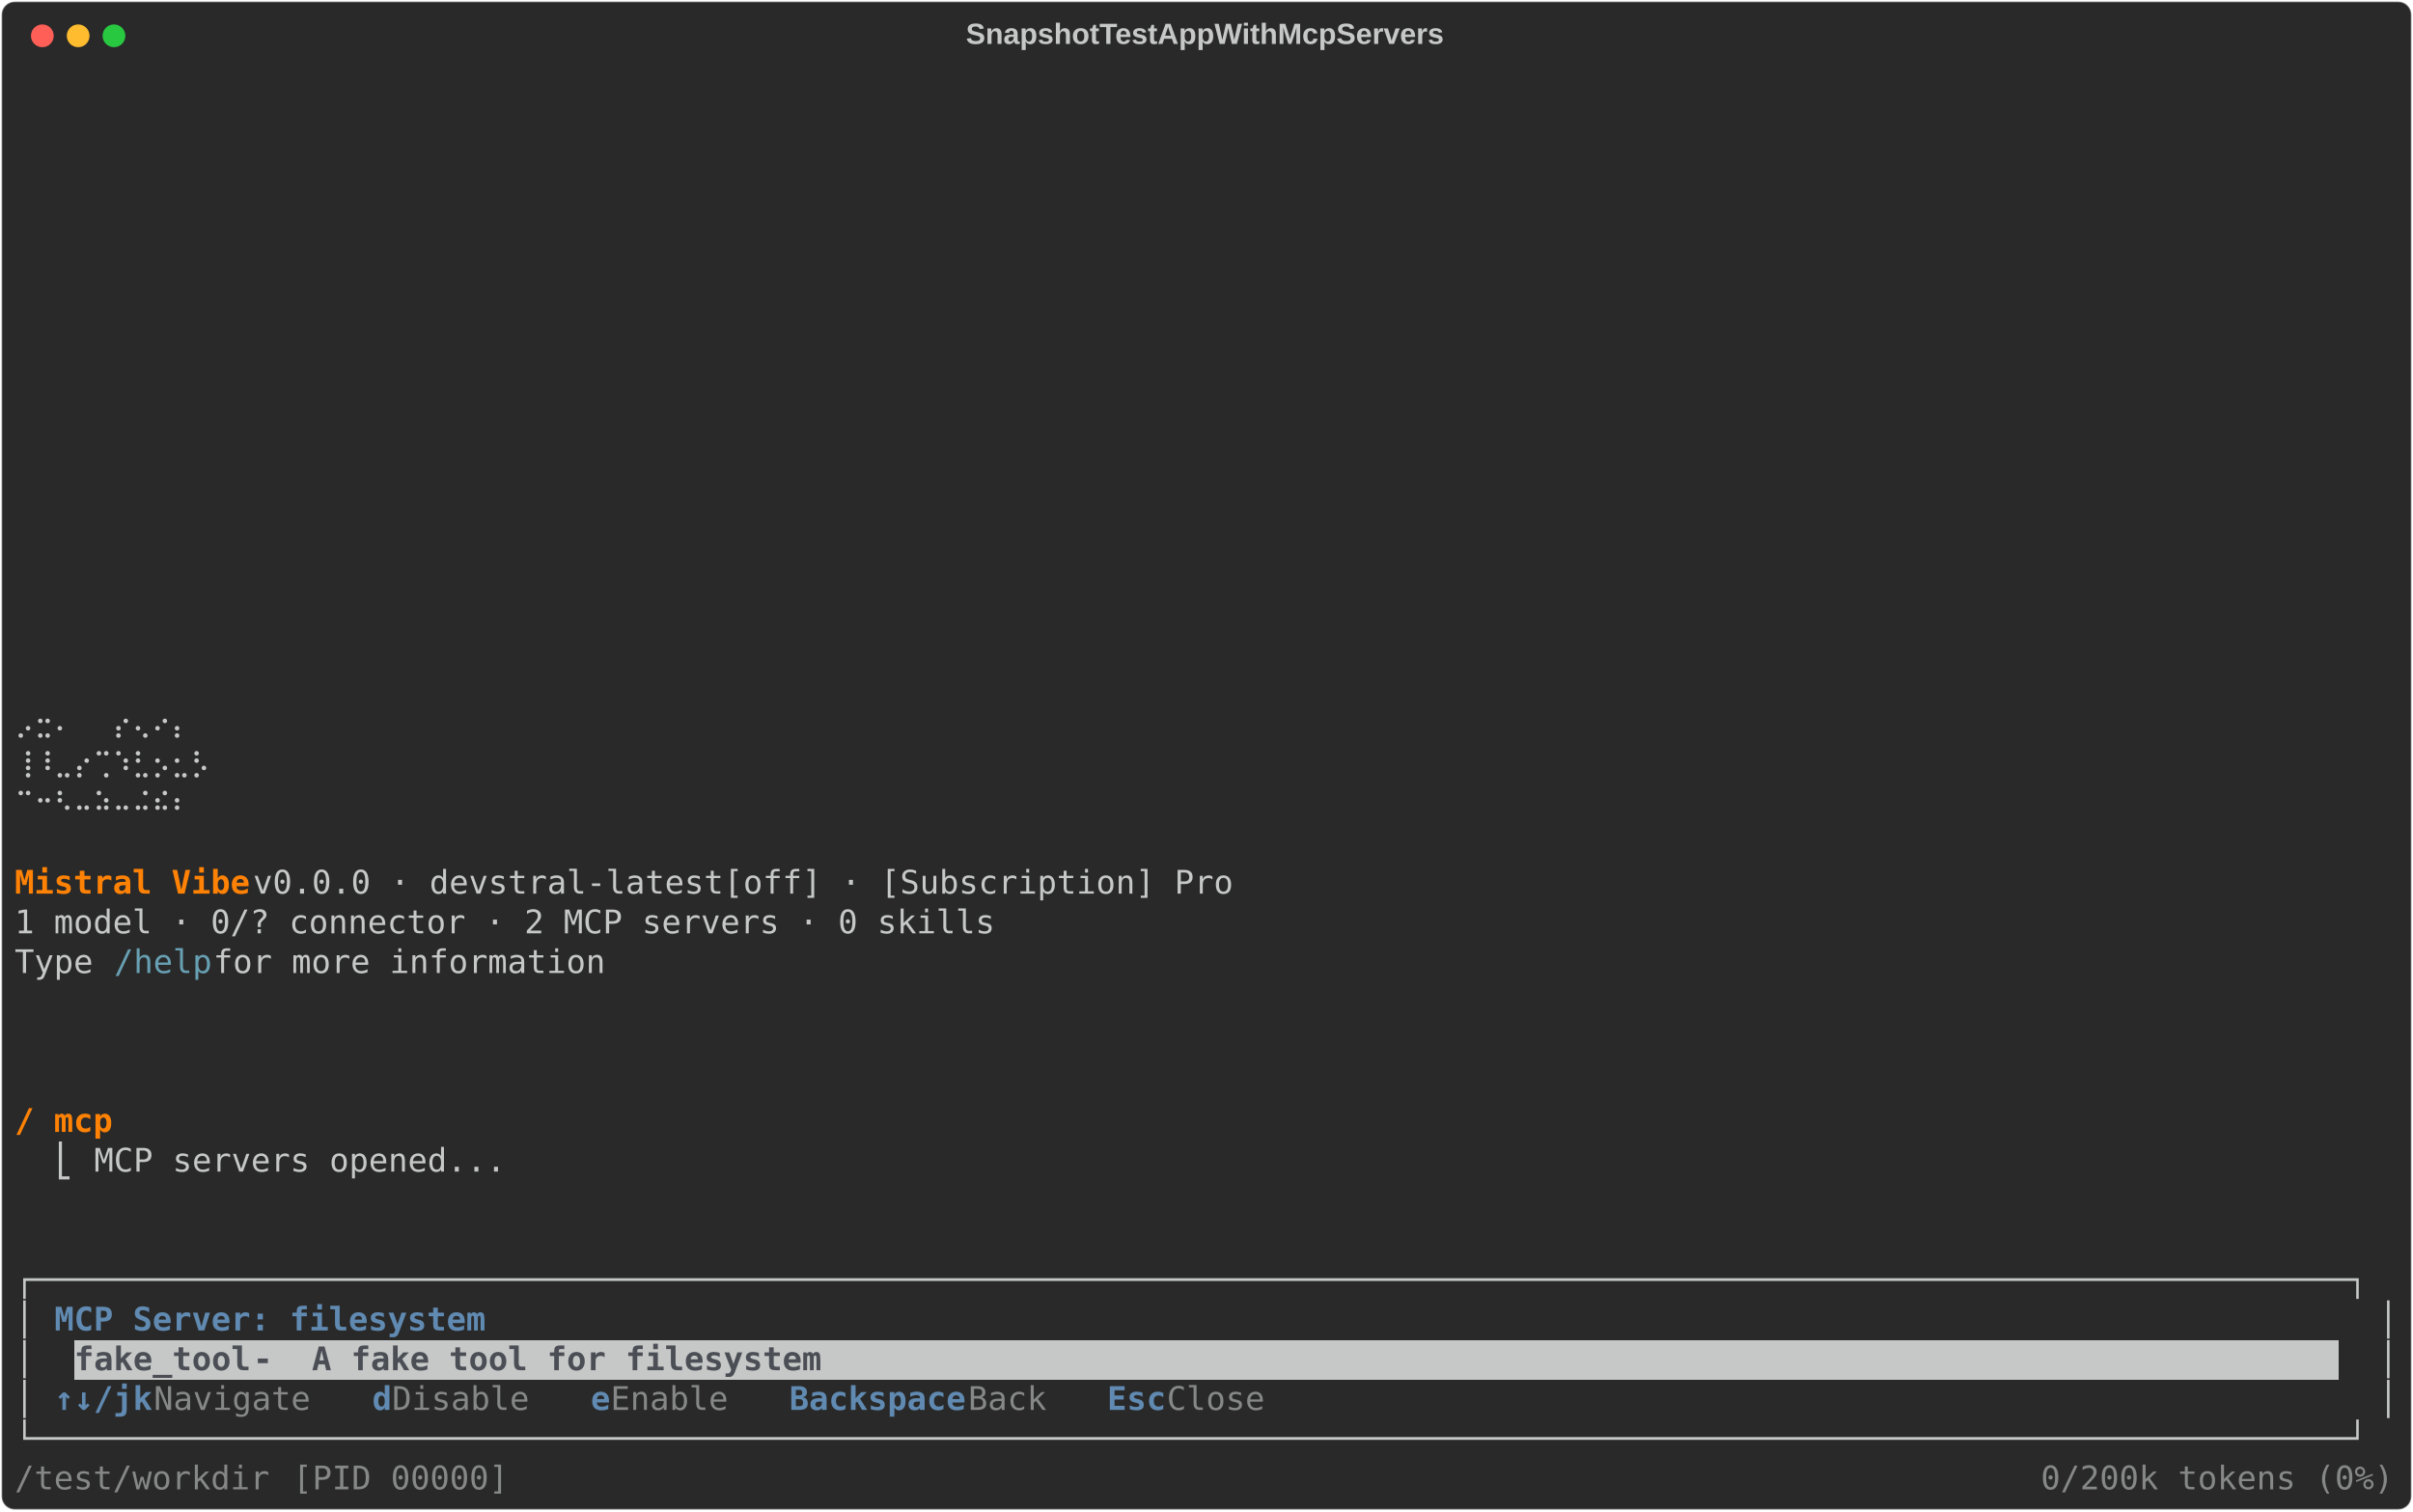
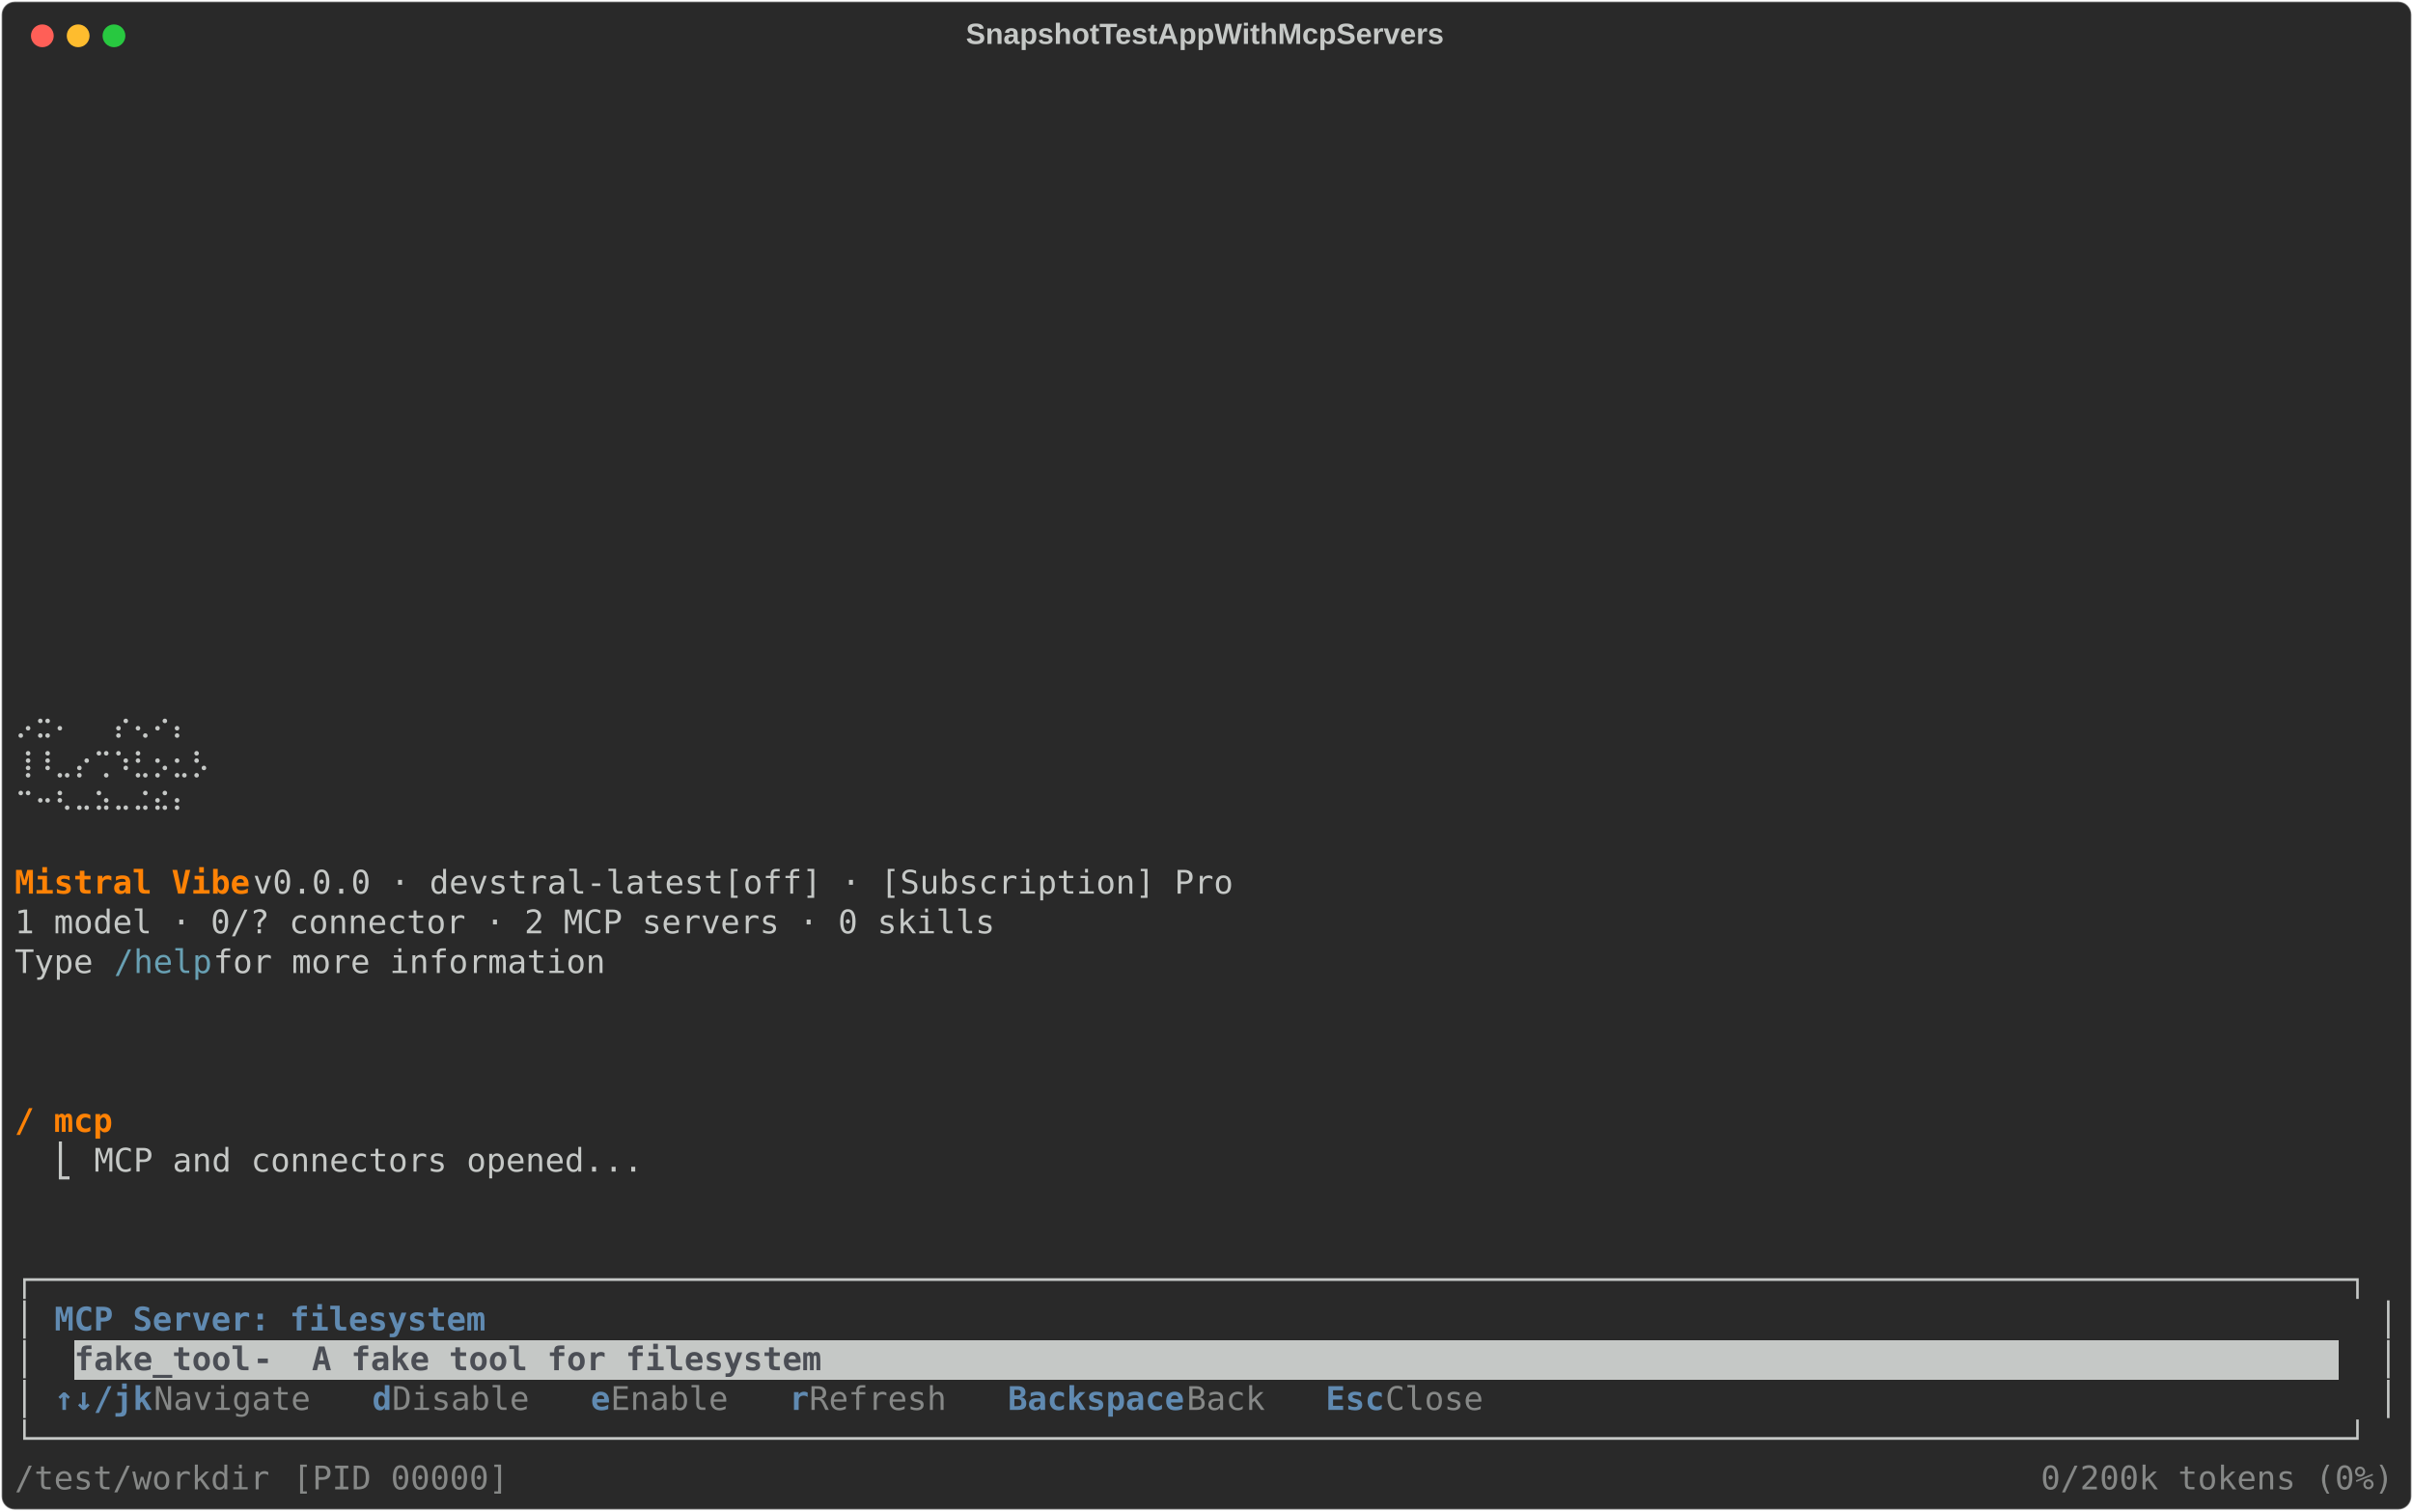
<svg xmlns="http://www.w3.org/2000/svg" class="rich-terminal" viewBox="0 0 1482 928.4">
  <style>

    @font-face {
        font-family: "Fira Code";
        src: local("FiraCode-Regular"),
                url("https://cdnjs.cloudflare.com/ajax/libs/firacode/6.2.0/woff2/FiraCode-Regular.woff2") format("woff2"),
                url("https://cdnjs.cloudflare.com/ajax/libs/firacode/6.2.0/woff/FiraCode-Regular.woff") format("woff");
        font-style: normal;
        font-weight: 400;
    }
    @font-face {
        font-family: "Fira Code";
        src: local("FiraCode-Bold"),
                url("https://cdnjs.cloudflare.com/ajax/libs/firacode/6.2.0/woff2/FiraCode-Bold.woff2") format("woff2"),
                url("https://cdnjs.cloudflare.com/ajax/libs/firacode/6.2.0/woff/FiraCode-Bold.woff") format("woff");
        font-style: bold;
        font-weight: 700;
    }

    .terminal-matrix {
        font-family: Fira Code, monospace;
        font-size: 20px;
        line-height: 24.4px;
        font-variant-east-asian: full-width;
    }

    .terminal-title {
        font-size: 18px;
        font-weight: bold;
        font-family: arial;
    }

    .terminal-r1 { fill: #c5c8c6 }
.terminal-r2 { fill: #ff8205;font-weight: bold }
.terminal-r3 { fill: #68a0b3 }
.terminal-r4 { fill: #608ab1;font-weight: bold }
.terminal-r5 { fill: #4b4e55;font-weight: bold }
.terminal-r6 { fill: #868887 }
    </style>
  <defs>
    <clipPath id="terminal-clip-terminal">
      <rect x="0" y="0" width="1463.0" height="877.4" />
    </clipPath>
    <clipPath id="terminal-line-0">
      <rect x="0" y="1.5" width="1464" height="24.65" />
    </clipPath>
    <clipPath id="terminal-line-1">
      <rect x="0" y="25.9" width="1464" height="24.65" />
    </clipPath>
    <clipPath id="terminal-line-2">
      <rect x="0" y="50.3" width="1464" height="24.65" />
    </clipPath>
    <clipPath id="terminal-line-3">
      <rect x="0" y="74.7" width="1464" height="24.65" />
    </clipPath>
    <clipPath id="terminal-line-4">
      <rect x="0" y="99.1" width="1464" height="24.65" />
    </clipPath>
    <clipPath id="terminal-line-5">
      <rect x="0" y="123.5" width="1464" height="24.65" />
    </clipPath>
    <clipPath id="terminal-line-6">
      <rect x="0" y="147.9" width="1464" height="24.65" />
    </clipPath>
    <clipPath id="terminal-line-7">
      <rect x="0" y="172.3" width="1464" height="24.65" />
    </clipPath>
    <clipPath id="terminal-line-8">
      <rect x="0" y="196.7" width="1464" height="24.65" />
    </clipPath>
    <clipPath id="terminal-line-9">
      <rect x="0" y="221.1" width="1464" height="24.65" />
    </clipPath>
    <clipPath id="terminal-line-10">
      <rect x="0" y="245.5" width="1464" height="24.65" />
    </clipPath>
    <clipPath id="terminal-line-11">
      <rect x="0" y="269.9" width="1464" height="24.65" />
    </clipPath>
    <clipPath id="terminal-line-12">
      <rect x="0" y="294.3" width="1464" height="24.65" />
    </clipPath>
    <clipPath id="terminal-line-13">
      <rect x="0" y="318.7" width="1464" height="24.65" />
    </clipPath>
    <clipPath id="terminal-line-14">
      <rect x="0" y="343.1" width="1464" height="24.65" />
    </clipPath>
    <clipPath id="terminal-line-15">
      <rect x="0" y="367.5" width="1464" height="24.65" />
    </clipPath>
    <clipPath id="terminal-line-16">
      <rect x="0" y="391.9" width="1464" height="24.65" />
    </clipPath>
    <clipPath id="terminal-line-17">
      <rect x="0" y="416.3" width="1464" height="24.65" />
    </clipPath>
    <clipPath id="terminal-line-18">
      <rect x="0" y="440.7" width="1464" height="24.65" />
    </clipPath>
    <clipPath id="terminal-line-19">
      <rect x="0" y="465.1" width="1464" height="24.65" />
    </clipPath>
    <clipPath id="terminal-line-20">
      <rect x="0" y="489.5" width="1464" height="24.65" />
    </clipPath>
    <clipPath id="terminal-line-21">
      <rect x="0" y="513.9" width="1464" height="24.65" />
    </clipPath>
    <clipPath id="terminal-line-22">
      <rect x="0" y="538.3" width="1464" height="24.65" />
    </clipPath>
    <clipPath id="terminal-line-23">
      <rect x="0" y="562.7" width="1464" height="24.65" />
    </clipPath>
    <clipPath id="terminal-line-24">
      <rect x="0" y="587.1" width="1464" height="24.65" />
    </clipPath>
    <clipPath id="terminal-line-25">
      <rect x="0" y="611.5" width="1464" height="24.65" />
    </clipPath>
    <clipPath id="terminal-line-26">
      <rect x="0" y="635.9" width="1464" height="24.65" />
    </clipPath>
    <clipPath id="terminal-line-27">
      <rect x="0" y="660.3" width="1464" height="24.65" />
    </clipPath>
    <clipPath id="terminal-line-28">
      <rect x="0" y="684.7" width="1464" height="24.65" />
    </clipPath>
    <clipPath id="terminal-line-29">
      <rect x="0" y="709.1" width="1464" height="24.65" />
    </clipPath>
    <clipPath id="terminal-line-30">
      <rect x="0" y="733.5" width="1464" height="24.65" />
    </clipPath>
    <clipPath id="terminal-line-31">
      <rect x="0" y="757.9" width="1464" height="24.65" />
    </clipPath>
    <clipPath id="terminal-line-32">
      <rect x="0" y="782.3" width="1464" height="24.65" />
    </clipPath>
    <clipPath id="terminal-line-33">
      <rect x="0" y="806.7" width="1464" height="24.65" />
    </clipPath>
    <clipPath id="terminal-line-34">
      <rect x="0" y="831.1" width="1464" height="24.65" />
    </clipPath>
  </defs>
  <rect fill="#292929" stroke="rgba(255,255,255,0.35)" stroke-width="1" x="1" y="1" width="1480" height="926.4" rx="8" />
  <text class="terminal-title" fill="#c5c8c6" text-anchor="middle" x="740" y="27">SnapshotTestAppWithMcpServers</text>
  <g transform="translate(26,22)">
    <circle cx="0" cy="0" r="7" fill="#ff5f57" />
    <circle cx="22" cy="0" r="7" fill="#febc2e" />
    <circle cx="44" cy="0" r="7" fill="#28c840" />
  </g>
  <g transform="translate(9, 41)" clip-path="url(#terminal-clip-terminal)">
    <rect fill="#c5c8c6" x="36.6" y="782.3" width="109.8" height="24.65" shape-rendering="crispEdges" />
    <rect fill="#c5c8c6" x="146.4" y="782.3" width="378.2" height="24.65" shape-rendering="crispEdges" />
    <rect fill="#c5c8c6" x="524.6" y="782.3" width="902.8" height="24.65" shape-rendering="crispEdges" />
    <g class="terminal-matrix">
      <text class="terminal-r1" x="1464" y="20" textLength="12.2" clip-path="url(#terminal-line-0)">
</text>
      <text class="terminal-r1" x="1464" y="44.4" textLength="12.2" clip-path="url(#terminal-line-1)">
</text>
      <text class="terminal-r1" x="1464" y="68.8" textLength="12.2" clip-path="url(#terminal-line-2)">
</text>
      <text class="terminal-r1" x="1464" y="93.2" textLength="12.2" clip-path="url(#terminal-line-3)">
</text>
      <text class="terminal-r1" x="1464" y="117.6" textLength="12.2" clip-path="url(#terminal-line-4)">
</text>
      <text class="terminal-r1" x="1464" y="142" textLength="12.2" clip-path="url(#terminal-line-5)">
</text>
      <text class="terminal-r1" x="1464" y="166.4" textLength="12.2" clip-path="url(#terminal-line-6)">
</text>
      <text class="terminal-r1" x="1464" y="190.8" textLength="12.2" clip-path="url(#terminal-line-7)">
</text>
      <text class="terminal-r1" x="1464" y="215.2" textLength="12.2" clip-path="url(#terminal-line-8)">
</text>
      <text class="terminal-r1" x="1464" y="239.6" textLength="12.2" clip-path="url(#terminal-line-9)">
</text>
      <text class="terminal-r1" x="1464" y="264" textLength="12.2" clip-path="url(#terminal-line-10)">
</text>
      <text class="terminal-r1" x="1464" y="288.4" textLength="12.2" clip-path="url(#terminal-line-11)">
</text>
      <text class="terminal-r1" x="1464" y="312.8" textLength="12.2" clip-path="url(#terminal-line-12)">
</text>
      <text class="terminal-r1" x="1464" y="337.2" textLength="12.2" clip-path="url(#terminal-line-13)">
</text>
      <text class="terminal-r1" x="1464" y="361.6" textLength="12.2" clip-path="url(#terminal-line-14)">
</text>
      <text class="terminal-r1" x="1464" y="386" textLength="12.2" clip-path="url(#terminal-line-15)">
</text>
      <text class="terminal-r1" x="0" y="410.4" textLength="134.2" clip-path="url(#terminal-line-16)">  ⡠⣒⠄  ⡔⢄⠔⡄</text>
      <text class="terminal-r1" x="1464" y="410.4" textLength="12.2" clip-path="url(#terminal-line-16)">
</text>
      <text class="terminal-r1" x="0" y="434.8" textLength="134.2" clip-path="url(#terminal-line-17)"> ⢸⠸⣀⡔⢉⠱⣃⡢⣂⡣</text>
      <text class="terminal-r1" x="1464" y="434.8" textLength="12.2" clip-path="url(#terminal-line-17)">
</text>
      <text class="terminal-r1" x="0" y="459.2" textLength="134.2" clip-path="url(#terminal-line-18)">  ⠉⠒⠣⠤⠵⠤⠬⠮⠆</text>
      <text class="terminal-r1" x="1464" y="459.2" textLength="12.2" clip-path="url(#terminal-line-18)">
</text>
      <text class="terminal-r1" x="1464" y="483.6" textLength="12.2" clip-path="url(#terminal-line-19)">
</text>
      <text class="terminal-r2" x="0" y="508" textLength="146.4" clip-path="url(#terminal-line-20)">Mistral Vibe</text>
      <text class="terminal-r1" x="146.4" y="508" textLength="622.2" clip-path="url(#terminal-line-20)"> v0.0.0 · devstral-latest[off] · [Subscription] Pro</text>
      <text class="terminal-r1" x="1464" y="508" textLength="12.2" clip-path="url(#terminal-line-20)">
</text>
      <text class="terminal-r1" x="0" y="532.4" textLength="610" clip-path="url(#terminal-line-21)">1 model · 0/? connector · 2 MCP servers · 0 skills</text>
      <text class="terminal-r1" x="1464" y="532.4" textLength="12.2" clip-path="url(#terminal-line-21)">
</text>
      <text class="terminal-r1" x="0" y="556.8" textLength="61" clip-path="url(#terminal-line-22)">Type </text>
      <text class="terminal-r3" x="61" y="556.8" textLength="61" clip-path="url(#terminal-line-22)">/help</text>
      <text class="terminal-r1" x="122" y="556.8" textLength="256.2" clip-path="url(#terminal-line-22)"> for more information</text>
      <text class="terminal-r1" x="1464" y="556.8" textLength="12.2" clip-path="url(#terminal-line-22)">
</text>
      <text class="terminal-r1" x="1464" y="581.2" textLength="12.2" clip-path="url(#terminal-line-23)">
</text>
      <text class="terminal-r1" x="1464" y="605.6" textLength="12.2" clip-path="url(#terminal-line-24)">
</text>
      <text class="terminal-r1" x="1464" y="630" textLength="12.2" clip-path="url(#terminal-line-25)">
</text>
      <text class="terminal-r2" x="0" y="654.4" textLength="61" clip-path="url(#terminal-line-26)">/ mcp</text>
      <text class="terminal-r1" x="1464" y="654.4" textLength="12.2" clip-path="url(#terminal-line-26)">
</text>
      <text class="terminal-r1" x="24.4" y="678.8" textLength="12.2" clip-path="url(#terminal-line-27)">⎣</text>
-       <text class="terminal-r1" x="48.8" y="678.8" textLength="256.2" clip-path="url(#terminal-line-27)">MCP servers opened...</text>
+       <text class="terminal-r1" x="48.8" y="678.8" textLength="341.6" clip-path="url(#terminal-line-27)">MCP and connectors opened...</text>
      <text class="terminal-r1" x="1464" y="678.8" textLength="12.2" clip-path="url(#terminal-line-27)">
</text>
      <text class="terminal-r1" x="1464" y="703.2" textLength="12.2" clip-path="url(#terminal-line-28)">
</text>
      <text class="terminal-r1" x="1464" y="727.6" textLength="12.2" clip-path="url(#terminal-line-29)">
</text>
      <text class="terminal-r1" x="0" y="752" textLength="1464" clip-path="url(#terminal-line-30)">┌──────────────────────────────────────────────────────────────────────────────────────────────────────────────────────┐</text>
      <text class="terminal-r1" x="1464" y="752" textLength="12.2" clip-path="url(#terminal-line-30)">
</text>
      <text class="terminal-r1" x="0" y="776.4" textLength="12.2" clip-path="url(#terminal-line-31)">│</text>
      <text class="terminal-r4" x="24.4" y="776.4" textLength="268.4" clip-path="url(#terminal-line-31)">MCP Server: filesystem</text>
      <text class="terminal-r1" x="1451.8" y="776.4" textLength="12.2" clip-path="url(#terminal-line-31)">│</text>
      <text class="terminal-r1" x="1464" y="776.4" textLength="12.2" clip-path="url(#terminal-line-31)">
</text>
      <text class="terminal-r1" x="0" y="800.8" textLength="12.2" clip-path="url(#terminal-line-32)">│</text>
      <text class="terminal-r5" x="36.6" y="800.8" textLength="109.8" clip-path="url(#terminal-line-32)">fake_tool</text>
      <text class="terminal-r5" x="146.4" y="800.8" textLength="378.2" clip-path="url(#terminal-line-32)">  -  A fake tool for filesystem</text>
      <text class="terminal-r1" x="1451.8" y="800.8" textLength="12.2" clip-path="url(#terminal-line-32)">│</text>
      <text class="terminal-r1" x="1464" y="800.8" textLength="12.2" clip-path="url(#terminal-line-32)">
</text>
      <text class="terminal-r1" x="0" y="825.2" textLength="12.2" clip-path="url(#terminal-line-33)">│</text>
      <text class="terminal-r4" x="24.4" y="825.2" textLength="61" clip-path="url(#terminal-line-33)">↑↓/jk</text>
      <text class="terminal-r6" x="85.4" y="825.2" textLength="134.2" clip-path="url(#terminal-line-33)"> Navigate  </text>
      <text class="terminal-r4" x="219.6" y="825.2" textLength="12.2" clip-path="url(#terminal-line-33)">d</text>
      <text class="terminal-r6" x="231.8" y="825.2" textLength="122" clip-path="url(#terminal-line-33)"> Disable  </text>
      <text class="terminal-r4" x="353.8" y="825.2" textLength="12.2" clip-path="url(#terminal-line-33)">e</text>
      <text class="terminal-r6" x="366" y="825.2" textLength="109.8" clip-path="url(#terminal-line-33)"> Enable  </text>
-       <text class="terminal-r4" x="475.8" y="825.2" textLength="109.8" clip-path="url(#terminal-line-33)">Backspace</text>
-       <text class="terminal-r6" x="585.6" y="825.2" textLength="85.4" clip-path="url(#terminal-line-33)"> Back  </text>
-       <text class="terminal-r4" x="671" y="825.2" textLength="36.6" clip-path="url(#terminal-line-33)">Esc</text>
-       <text class="terminal-r6" x="707.6" y="825.2" textLength="73.2" clip-path="url(#terminal-line-33)"> Close</text>
+       <text class="terminal-r4" x="475.8" y="825.2" textLength="12.2" clip-path="url(#terminal-line-33)">r</text>
+       <text class="terminal-r6" x="488" y="825.2" textLength="122" clip-path="url(#terminal-line-33)"> Refresh  </text>
+       <text class="terminal-r4" x="610" y="825.2" textLength="109.8" clip-path="url(#terminal-line-33)">Backspace</text>
+       <text class="terminal-r6" x="719.8" y="825.2" textLength="85.4" clip-path="url(#terminal-line-33)"> Back  </text>
+       <text class="terminal-r4" x="805.2" y="825.2" textLength="36.6" clip-path="url(#terminal-line-33)">Esc</text>
+       <text class="terminal-r6" x="841.8" y="825.2" textLength="73.2" clip-path="url(#terminal-line-33)"> Close</text>
      <text class="terminal-r1" x="1451.8" y="825.2" textLength="12.2" clip-path="url(#terminal-line-33)">│</text>
      <text class="terminal-r1" x="1464" y="825.2" textLength="12.2" clip-path="url(#terminal-line-33)">
</text>
      <text class="terminal-r1" x="0" y="849.6" textLength="1464" clip-path="url(#terminal-line-34)">└──────────────────────────────────────────────────────────────────────────────────────────────────────────────────────┘</text>
      <text class="terminal-r1" x="1464" y="849.6" textLength="12.2" clip-path="url(#terminal-line-34)">
</text>
      <text class="terminal-r6" x="0" y="874" textLength="158.6" clip-path="url(#terminal-line-35)">/test/workdir</text>
      <text class="terminal-r6" x="170.8" y="874" textLength="134.2" clip-path="url(#terminal-line-35)">[PID 00000]</text>
      <text class="terminal-r6" x="1244.4" y="874" textLength="219.6" clip-path="url(#terminal-line-35)">0/200k tokens (0%)</text>
    </g>
  </g>
</svg>
